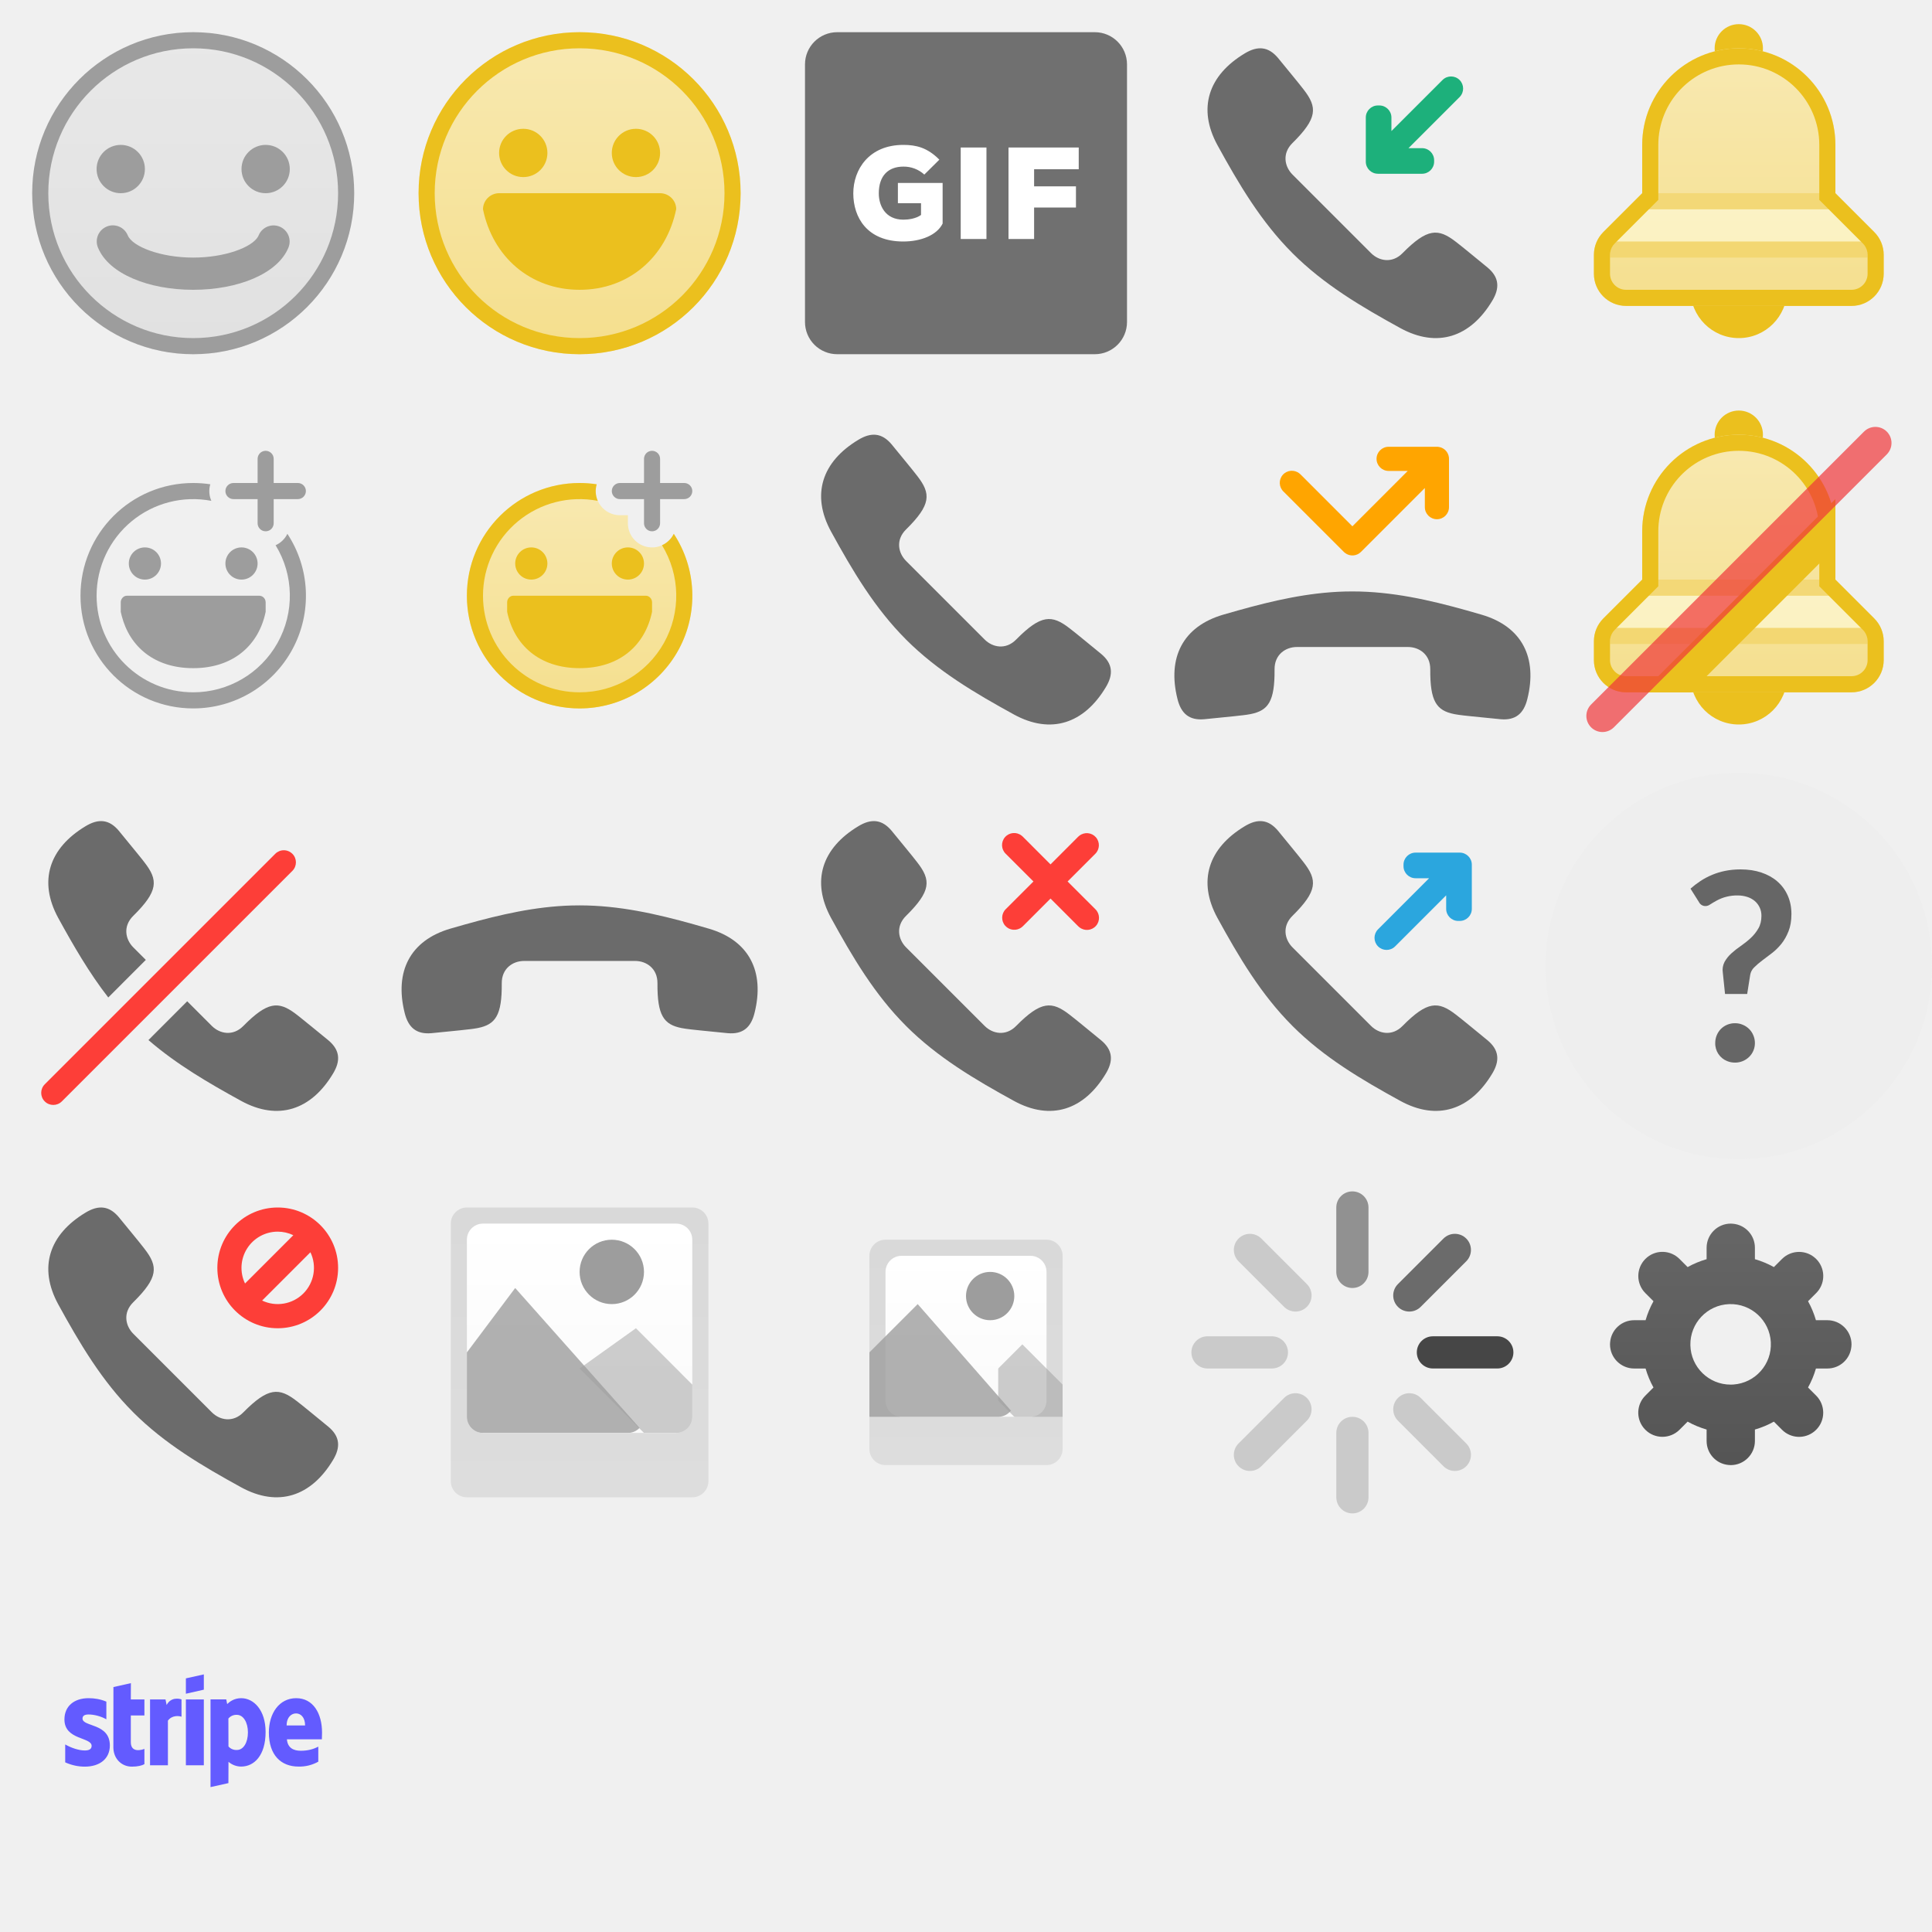
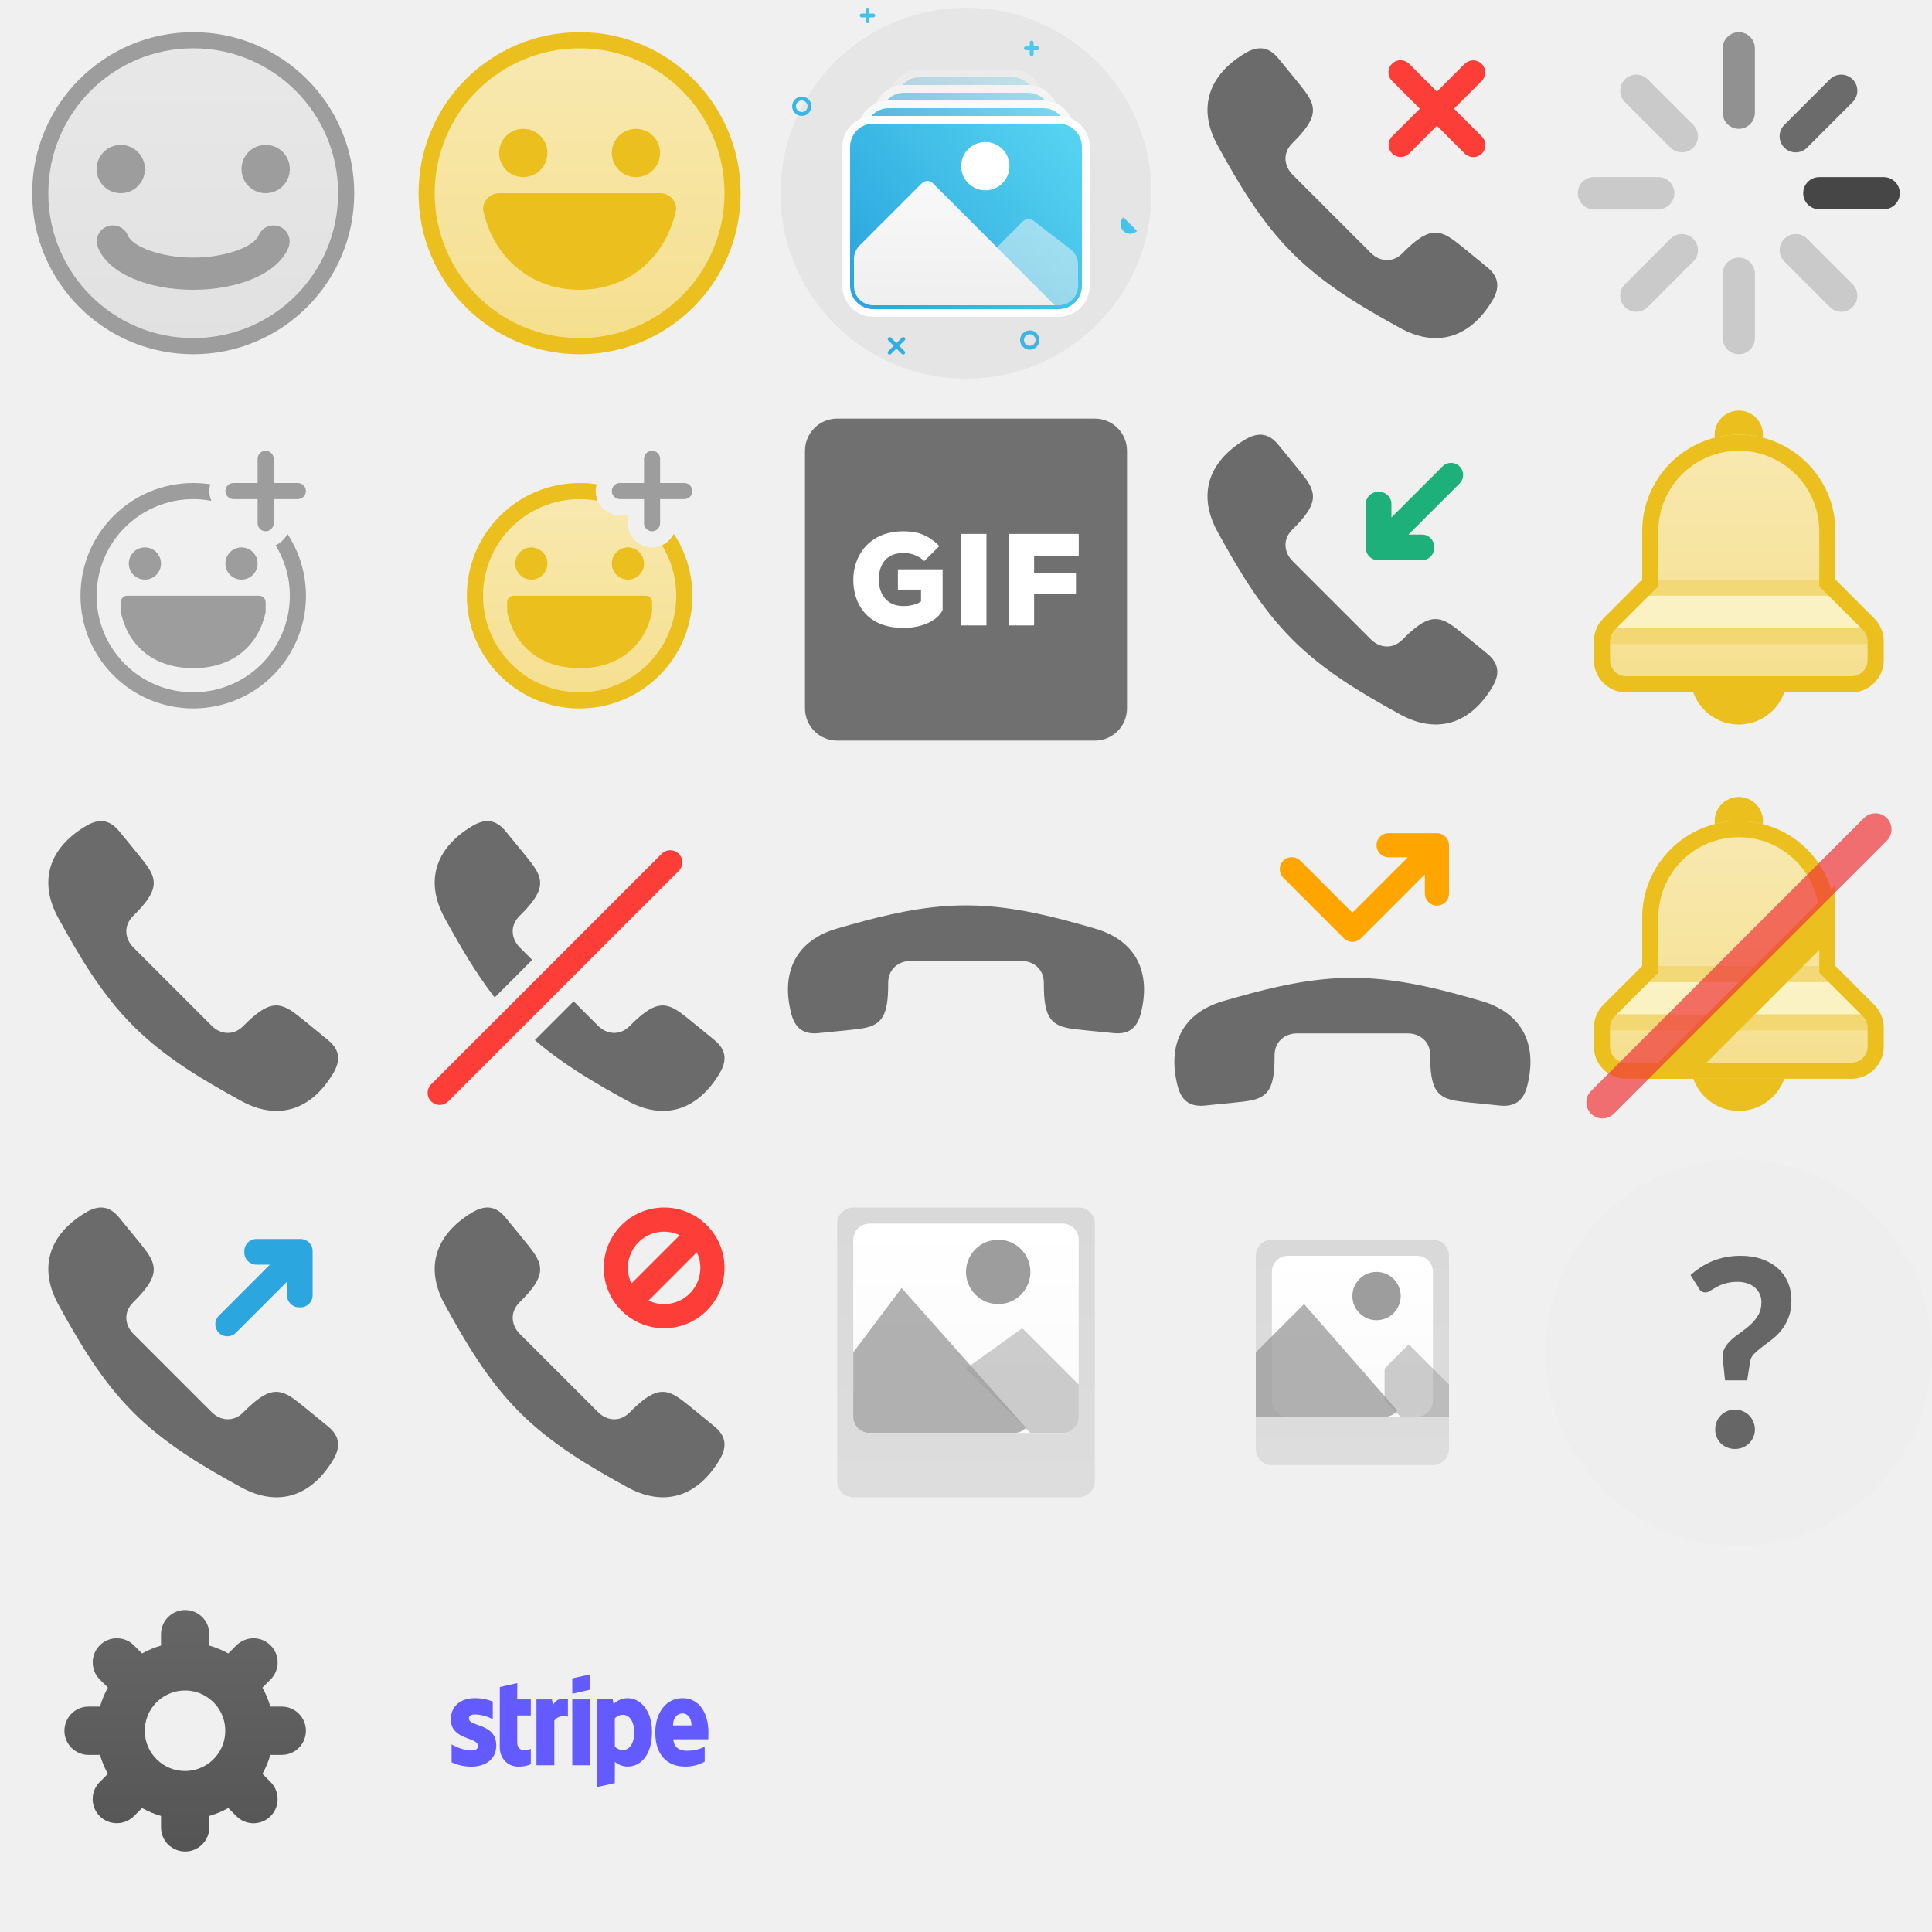
<svg xmlns="http://www.w3.org/2000/svg" xmlns:xlink="http://www.w3.org/1999/xlink" width="80" height="80" viewBox="0 0 80 80">
  <svg width="16" height="16" viewBox="0 0 16 16" id="icon-emoji">
    <defs>
      <linearGradient x1="50%" y1="0%" x2="50%" y2="96.88%" id="ac">
        <stop stop-color="#E8E8E8" offset="0%" />
        <stop stop-color="#E1E1E1" offset="100%" />
      </linearGradient>
      <path id="aa" d="M0 0h16v16H0z" />
    </defs>
    <g fill="none" fill-rule="evenodd">
      <mask id="ab" fill="#fff">
        <use xlink:href="#aa" />
      </mask>
      <g mask="url(#ab)">
        <path d="M6.667 0a6.665 6.665 0 016.666 6.667 6.665 6.665 0 01-6.666 6.666A6.665 6.665 0 010 6.667 6.665 6.665 0 016.667 0" fill="url(#ac)" transform="translate(1.333 1.333)" />
        <path d="M11.58 9.384c.34.14.503.53.363.87C11.495 11.34 9.849 12 8 12c-1.85 0-3.495-.66-3.943-1.746a.667.667 0 011.2-.578l.033.07c.189.459 1.341.92 2.71.92 1.314 0 2.428-.425 2.683-.865l.027-.055c.14-.34.53-.502.87-.362zM11 6c.553 0 1 .447 1 1 0 .553-.447 1-1 1-.553 0-1-.447-1-1 0-.553.447-1 1-1zM5 6c.553 0 1 .447 1 1 0 .553-.447 1-1 1-.553 0-1-.447-1-1 0-.553.447-1 1-1z" fill="#9D9D9D" fill-rule="nonzero" />
        <path d="M8 1.333A6.665 6.665 0 0114.667 8 6.665 6.665 0 018 14.667 6.665 6.665 0 011.333 8 6.665 6.665 0 018 1.333zM8 2C4.685 2 2 4.685 2 8s2.685 6 6 6 6-2.685 6-6-2.685-6-6-6z" fill="#9D9D9D" fill-rule="nonzero" />
      </g>
    </g>
  </svg>
  <svg width="16" height="16" viewBox="0 0 16 16" id="icon-emoji-active" x="16">
    <defs>
      <linearGradient x1="50%" y1="0%" x2="50%" y2="97.5%" id="bc">
        <stop stop-color="#F8E9B1" offset="0%" />
        <stop stop-color="#F5DF8E" offset="100%" />
      </linearGradient>
      <path id="ba" d="M0 0h16v16H0z" />
    </defs>
    <g fill="none" fill-rule="evenodd">
      <mask id="bb" fill="#fff">
        <use xlink:href="#ba" />
      </mask>
      <g mask="url(#bb)">
        <path d="M6.667 0a6.665 6.665 0 016.666 6.667 6.665 6.665 0 01-6.666 6.666A6.665 6.665 0 010 6.667 6.665 6.665 0 016.667 0" fill="url(#bc)" transform="translate(1.333 1.333)" />
        <path d="M8 1.333A6.665 6.665 0 0114.667 8 6.665 6.665 0 018 14.667 6.665 6.665 0 011.333 8 6.665 6.665 0 018 1.333zM8 2C4.685 2 2 4.685 2 8s2.685 6 6 6 6-2.685 6-6-2.685-6-6-6z" fill="#EBC01E" fill-rule="nonzero" />
        <path d="M11.332 8c.364 0 .668.295.668.66-.404 1.972-1.955 3.34-4 3.34s-3.596-1.368-4-3.333C4 8.302 4.3 8 4.668 8zm-.999-2.667c.554 0 1 .447 1 1 0 .554-.446 1-1 1-.553 0-1-.446-1-1 0-.553.447-1 1-1zm-4.666 0c.553 0 1 .447 1 1 0 .554-.447 1-1 1-.554 0-1-.446-1-1 0-.553.446-1 1-1z" fill="#EBC01E" />
      </g>
    </g>
  </svg>
  <svg width="16" height="16" viewBox="0 0 16 16" id="icon-emoji-reactions" y="16">
    <defs>
      <path id="ca" d="M0 0h16v16H0z" />
    </defs>
    <g fill="none" fill-rule="evenodd">
      <mask id="cb" fill="#fff">
        <use xlink:href="#ca" />
      </mask>
      <g mask="url(#cb)" fill="#9D9D9D" fill-rule="nonzero">
        <path d="M8 4c.24 0 .477.018.708.053a.997.997 0 00.044.686A3.999 3.999 0 004 8.667c0 2.21 1.79 4 4 4a3.999 3.999 0 003.412-6.09.994.994 0 00.488-.473 4.665 4.665 0 01-3.9 7.23 4.665 4.665 0 01-4.667-4.667A4.665 4.665 0 018 4zm2.742 4.667a.27.27 0 01.25.209l.008.062v.395c-.283 1.376-1.333 2.334-3 2.334-1.597 0-2.628-.88-2.96-2.164L5 9.333v-.395c0-.122.085-.234.199-.264l.059-.007h5.484zm-.742-2A.666.666 0 1110 8a.666.666 0 110-1.333zm-4 0A.666.666 0 116 8a.666.666 0 110-1.333zm5-4c.184 0 .333.149.333.333v1h1a.333.333 0 010 .667h-1v1a.333.333 0 11-.666 0v-1h-1a.333.333 0 010-.667h1V3c0-.184.149-.333.333-.333z" />
      </g>
    </g>
  </svg>
  <svg width="16" height="16" viewBox="0 0 16 16" id="icon-emoji-reactions-active" x="16" y="16">
    <defs>
      <linearGradient x1="50%" y1="0%" x2="50%" y2="100%" id="dc">
        <stop stop-color="#F8E9B1" offset="0%" />
        <stop stop-color="#F5DF8E" offset="100%" />
      </linearGradient>
      <path id="da" d="M0 0h16v16H0z" />
    </defs>
    <g fill="none" fill-rule="evenodd">
      <mask id="db" fill="#fff">
        <use xlink:href="#da" />
      </mask>
      <g mask="url(#db)">
        <path d="M4.667 1.333c.24 0 .477.019.708.054a1 1 0 00.958 1.28h.334V3a1 1 0 001.9.437 4.667 4.667 0 11-3.9-2.104z" fill="url(#dc)" transform="translate(3.333 2.667)" />
        <path d="M8 4c.24 0 .477.018.708.053a.997.997 0 00.044.686A3.999 3.999 0 004 8.667c0 2.21 1.79 4 4 4a3.999 3.999 0 003.412-6.09.994.994 0 00.488-.473 4.665 4.665 0 01-3.9 7.23 4.665 4.665 0 01-4.667-4.667A4.665 4.665 0 018 4z" fill="#EBC01E" fill-rule="nonzero" />
        <path d="M11 2.667c.184 0 .333.149.333.333v1h1a.333.333 0 010 .667h-1v1a.333.333 0 11-.666 0v-1h-1a.333.333 0 010-.667h1V3c0-.184.149-.333.333-.333z" fill="#9D9D9D" fill-rule="nonzero" />
        <path d="M10.742 8.667c.133 0 .258.121.258.27v.396c-.283 1.376-1.333 2.334-3 2.334s-2.717-.958-3-2.334v-.395c0-.143.115-.271.258-.271zm-.742-2A.666.666 0 1110 8a.666.666 0 110-1.333zm-4 0A.666.666 0 116 8a.666.666 0 110-1.333z" fill="#EBC01E" />
      </g>
    </g>
  </svg>
-   <svg width="16" height="16" viewBox="0 0 16 16" id="icon-gif-rest" x="32">
-     <defs>
+   <svg width="16" height="16" viewBox="0 0 16 16" id="icon-gallery-photos" x="32">
+     <defs>
+       <linearGradient x1="50%" y1="0%" x2="50%" y2="100%" id="ec">
+         <stop stop-color="#272727" stop-opacity=".05" offset="0%" />
+         <stop stop-color="#111" stop-opacity=".05" offset="100%" />
+       </linearGradient>
+       <linearGradient x1="99.445%" y1="0%" x2=".555%" y2="100%" id="ed">
+         <stop stop-color="#55D2F0" offset="0%" />
+         <stop stop-color="#2BA6DE" offset="100%" />
+       </linearGradient>
+       <linearGradient x1="100%" y1="48.204%" x2="0%" y2="51.796%" id="ee">
+         <stop stop-color="#55D2F0" offset="0%" />
+         <stop stop-color="#2BA6DE" offset="100%" />
+       </linearGradient>
+       <linearGradient x1="100%" y1="48.837%" x2="0%" y2="51.163%" id="ef">
+         <stop stop-color="#55D2F0" offset="0%" />
+         <stop stop-color="#2BA6DE" offset="100%" />
+       </linearGradient>
+       <linearGradient x1="100%" y1="49.186%" x2="0%" y2="50.814%" id="eg">
+         <stop stop-color="#55D2F0" offset="0%" />
+         <stop stop-color="#2BA6DE" offset="100%" />
+       </linearGradient>
+       <linearGradient x1="100%" y1="18%" x2="0%" y2="82%" id="eh">
+         <stop stop-color="#55D2F0" offset="0%" />
+         <stop stop-color="#2BA6DE" offset="100%" />
+       </linearGradient>
+       <linearGradient x1="50%" y1="-65.532%" x2="50%" y2="100%" id="ei">
+         <stop stop-color="#FFF" offset="0%" />
+         <stop stop-color="#EFEFEF" offset="100%" />
+       </linearGradient>
+       <linearGradient x1="50%" y1="-65.532%" x2="50%" y2="100%" id="ej">
+         <stop stop-color="#FFF" offset="0%" />
+         <stop stop-color="#EFEFEF" offset="100%" />
+       </linearGradient>
      <path id="ea" d="M0 0h16v16H0z" />
-       <path d="M6.896 6.612l-.622.617a1.254 1.254 0 00-.867-.33c-.617 0-1.018.368-1.018 1.11 0 .486.255 1.087 1.018 1.087.2 0 .515-.038.731-.195v-.487H5.18v-.839h1.852v1.683c-.239.482-.9.742-1.63.742-1.5 0-2.069-1.001-2.069-1.992 0-.99.65-2.008 2.074-2.008.525 0 .991.108 1.49.612zm1.951 3.285H7.781V6.108h1.066v3.79zm1.973 0H9.76V6.108h2.908v.899H10.82v.709h1.733v.877H10.82v1.304z" id="ec" />
    </defs>
    <g fill="none" fill-rule="evenodd">
      <mask id="eb" fill="#fff">
        <use xlink:href="#ea" />
      </mask>
      <g mask="url(#eb)">
-         <path d="M2.667 1.333h10.666c.737 0 1.334.597 1.334 1.334v10.666c0 .737-.597 1.334-1.334 1.334H2.667a1.333 1.333 0 01-1.334-1.334V2.667c0-.737.597-1.334 1.334-1.334z" fill="#707070" />
-         <use fill="#FFF" xlink:href="#ec" />
-       </g>
-     </g>
-   </svg>
-   <svg width="16" height="16" viewBox="0 0 16 16" id="icon-handset" x="32" y="16">
+         <g transform="translate(.32 .32)">
+           <circle fill="url(#ec)" cx="7.68" cy="7.68" r="7.68" />
+           <path d="M5.14 13.66a.08.08 0 010 .114L4.912 14l.226.226a.08.08 0 01-.113.113l-.226-.226-.226.226a.08.08 0 01-.113-.113L4.687 14l-.226-.226a.08.08 0 01.113-.113l.226.226.226-.226a.08.08 0 01.113 0zm5.18-.3a.4.4 0 110 .8.4.4 0 010-.8zm0 .16a.24.24 0 100 .48.24.24 0 000-.48zm3.877-4.843l.566.566a.399.399 0 01-.683-.283c0-.11.045-.21.117-.283zM.88 3.68a.4.4 0 110 .8.4.4 0 010-.8zm0 .16a.24.24 0 100 .48.24.24 0 000-.48zm9.52-2.48a.08.08 0 01.08.08v.16h.16a.08.08 0 110 .16h-.16v.16a.08.08 0 11-.16 0v-.16h-.16a.08.08 0 110-.16h.16v-.16a.08.08 0 01.08-.08zM3.6 0a.08.08 0 01.08.08v.16h.16a.08.08 0 110 .16h-.16v.16a.08.08 0 11-.16 0V.4h-.16a.08.08 0 110-.16h.16V.08A.08.08 0 013.6 0z" fill="url(#ed)" />
+           <g opacity=".25">
+             <path d="M9.6 2.56c.52 0 .966.31 1.167.753a1.274 1.274 0 00-.527-.113H5.12c-.187 0-.366.04-.526.113.2-.444.647-.753 1.166-.753H9.6z" fill="#FFF" />
+             <path d="M5.006.32c.286 0 .543.125.719.323L5.646.64H.526a1.3 1.3 0 00-.078.002.957.957 0 01.718-.322h3.84z" fill="url(#ee)" transform="translate(4.594 2.56)" />
+           </g>
+           <g opacity=".5">
+             <path d="M10.24 3.2c.52 0 .966.31 1.167.753a1.274 1.274 0 00-.527-.113h-6.4c-.187 0-.366.04-.526.113.2-.444.647-.753 1.166-.753h5.12z" fill="#FFF" />
+             <path d="M6.286.32c.286 0 .543.125.719.323L6.926.64h-6.4a1.3 1.3 0 00-.078.002.957.957 0 01.718-.322h5.12z" fill="url(#ef)" transform="translate(3.954 3.2)" />
+           </g>
+           <g opacity=".75">
+             <path d="M10.88 3.84c.52 0 .966.31 1.167.753a1.274 1.274 0 00-.527-.113H3.84c-.187 0-.366.04-.526.113.2-.444.647-.753 1.166-.753h6.4z" fill="#FFF" />
+             <path d="M7.566.32c.286 0 .543.125.719.323L8.206.64H.526a1.3 1.3 0 00-.078.002.957.957 0 01.718-.322h6.4z" fill="url(#eg)" transform="translate(3.314 3.84)" />
+           </g>
+           <g transform="translate(2.56 4.48)">
+             <path d="M1.28 0h7.68c.707 0 1.28.573 1.28 1.28v5.76a1.28 1.28 0 01-1.28 1.28H1.28A1.28 1.28 0 010 7.04V1.28C0 .573.573 0 1.28 0z" fill="#FFF" />
+             <rect fill="url(#eh)" x=".32" y=".32" width="9.6" height="7.68" rx=".96" />
+             <path d="M6.4 5.44l1.081-1.081a.32.32 0 01.422-.028L9.448 5.52a.8.8 0 01.312.634v.886a.8.8 0 01-.8.8H8.8l-2.4-2.4z" fill="url(#ei)" opacity=".5" />
+             <path d="M.48 7.04V5.931a.8.8 0 01.234-.565l2.58-2.58a.32.32 0 01.452 0L8.8 7.84H1.28a.8.8 0 01-.8-.8z" fill="url(#ej)" />
+             <circle fill="#FFF" cx="5.92" cy="2.08" r="1" />
+           </g>
+         </g>
+       </g>
+     </g>
+   </svg>
+   <svg width="16" height="16" viewBox="0 0 16 16" id="icon-gif-rest" x="32" y="16">
    <defs>
      <path id="fa" d="M0 0h16v16H0z" />
-       <path d="M5.518 10.482c-1.305-1.305-2.22-2.857-3.105-4.47-.832-1.522-.382-2.894 1.132-3.802.533-.322.975-.285 1.373.188.187.232.885 1.072 1.065 1.312.57.735.577 1.185-.465 2.213-.435.427-.33.974 0 1.304l3.255 3.255c.33.33.877.435 1.304 0 1.028-1.042 1.478-1.035 2.213-.465.24.18 1.08.878 1.312 1.065.473.398.51.84.188 1.373-.908 1.514-2.28 1.964-3.803 1.132-1.612-.885-3.164-1.8-4.47-3.105z" id="fc" />
+       <path d="M6.896 6.612l-.622.617a1.254 1.254 0 00-.867-.33c-.617 0-1.018.368-1.018 1.11 0 .486.255 1.087 1.018 1.087.2 0 .515-.038.731-.195v-.487H5.18v-.839h1.852v1.683c-.239.482-.9.742-1.63.742-1.5 0-2.069-1.001-2.069-1.992 0-.99.65-2.008 2.074-2.008.525 0 .991.108 1.49.612zm1.951 3.285H7.781V6.108h1.066v3.79zm1.973 0H9.76V6.108h2.908v.899H10.82v.709h1.733v.877H10.82v1.304z" id="fc" />
    </defs>
    <g fill="none" fill-rule="evenodd">
      <mask id="fb" fill="#fff">
        <use xlink:href="#fa" />
      </mask>
      <g mask="url(#fb)">
-         <use fill-opacity=".7" fill="#333" xlink:href="#fc" />
-       </g>
-     </g>
-   </svg>
-   <svg width="16" height="16" viewBox="0 0 16 16" id="icon-handset-cancelled" y="32">
+         <path d="M2.667 1.333h10.666c.737 0 1.334.597 1.334 1.334v10.666c0 .737-.597 1.334-1.334 1.334H2.667a1.333 1.333 0 01-1.334-1.334V2.667c0-.737.597-1.334 1.334-1.334z" fill="#707070" />
+         <use fill="#FFF" xlink:href="#fc" />
+       </g>
+     </g>
+   </svg>
+   <svg width="16" height="16" viewBox="0 0 16 16" id="icon-handset" y="32">
    <defs>
      <path id="ga" d="M0 0h16v16H0z" />
+       <path d="M5.518 10.482c-1.305-1.305-2.22-2.857-3.105-4.47-.832-1.522-.382-2.894 1.132-3.802.533-.322.975-.285 1.373.188.187.232.885 1.072 1.065 1.312.57.735.577 1.185-.465 2.213-.435.427-.33.974 0 1.304l3.255 3.255c.33.33.877.435 1.304 0 1.028-1.042 1.478-1.035 2.213-.465.24.18 1.08.878 1.312 1.065.473.398.51.84.188 1.373-.908 1.514-2.28 1.964-3.803 1.132-1.612-.885-3.164-1.8-4.47-3.105z" id="gc" />
    </defs>
    <g fill="none" fill-rule="evenodd">
      <mask id="gb" fill="#fff">
        <use xlink:href="#ga" />
      </mask>
-       <g mask="url(#gb)" fill-rule="nonzero">
+       <g mask="url(#gb)">
+         <use fill-opacity=".7" fill="#333" xlink:href="#gc" />
+       </g>
+     </g>
+   </svg>
+   <svg width="16" height="16" viewBox="0 0 16 16" id="icon-handset-cancelled" x="16" y="32">
+     <defs>
+       <path id="ha" d="M0 0h16v16H0z" />
+     </defs>
+     <g fill="none" fill-rule="evenodd">
+       <mask id="hb" fill="#fff">
+         <use xlink:href="#ha" />
+       </mask>
+       <g mask="url(#hb)" fill-rule="nonzero">
        <path d="M7.752 9.461l1.02 1.021c.33.33.878.435 1.305 0 .997-1.01 1.45-1.034 2.147-.515l.19.147.589.477.6.491c.472.398.51.84.187 1.373-.908 1.514-2.28 1.964-3.803 1.132-1.36-.747-2.677-1.515-3.84-2.52l1.605-1.606zM4.918 2.398l.75.917.218.27.097.125c.57.735.577 1.185-.465 2.213-.435.427-.33.974 0 1.304l.52.52-1.555 1.556c-.793-1.021-1.439-2.14-2.07-3.29-.832-1.523-.382-2.895 1.132-3.803.533-.322.975-.285 1.373.188z" fill-opacity=".7" fill="#333" />
        <path d="M12.107 3.354a.5.5 0 010 .707L2.56 13.607a.5.5 0 11-.707-.708l9.545-9.545a.5.5 0 01.708 0z" fill="#FD3E38" />
      </g>
    </g>
  </svg>
-   <svg width="16" height="16" viewBox="0 0 16 16" id="icon-handset-ended" x="16" y="32">
-     <defs>
-       <path id="ha" d="M0 0h16v16H0z" />
-       <path d="M8 5.49c1.628 0 3.178.35 4.733.786l.623.179c1.665.488 2.317 1.776 1.888 3.489-.149.605-.488.89-1.103.838l-1.18-.118-.344-.037-.24-.031-.154-.026c-.742-.146-1.008-.526-.999-1.856.005-.61-.456-.923-.923-.923H5.7c-.467 0-.928.313-.923.923.01 1.33-.257 1.71-.999 1.856l-.154.026-.152.02-.433.048-1.179.118c-.615.053-.954-.233-1.103-.838-.43-1.713.223-3.001 1.888-3.49l.623-.178c1.451-.406 2.898-.74 4.408-.782L8 5.49z" id="hc" />
-     </defs>
-     <g fill="none" fill-rule="evenodd">
-       <mask id="hb" fill="#fff">
-         <use xlink:href="#ha" />
-       </mask>
-       <g mask="url(#hb)">
-         <use fill-opacity=".7" fill="#333" xlink:href="#hc" />
-       </g>
-     </g>
-   </svg>
-   <svg width="16" height="16" viewBox="0 0 16 16" id="icon-handset-failed" x="32" y="32">
+   <svg width="16" height="16" viewBox="0 0 16 16" id="icon-handset-ended" x="32" y="32">
    <defs>
      <path id="ia" d="M0 0h16v16H0z" />
+       <path d="M8 5.49c1.628 0 3.178.35 4.733.786l.623.179c1.665.488 2.317 1.776 1.888 3.489-.149.605-.488.89-1.103.838l-1.18-.118-.344-.037-.24-.031-.154-.026c-.742-.146-1.008-.526-.999-1.856.005-.61-.456-.923-.923-.923H5.7c-.467 0-.928.313-.923.923.01 1.33-.257 1.71-.999 1.856l-.154.026-.152.02-.433.048-1.179.118c-.615.053-.954-.233-1.103-.838-.43-1.713.223-3.001 1.888-3.49l.623-.178c1.451-.406 2.898-.74 4.408-.782L8 5.49z" id="ic" />
    </defs>
    <g fill="none" fill-rule="evenodd">
      <mask id="ib" fill="#fff">
        <use xlink:href="#ia" />
      </mask>
-       <g mask="url(#ib)" fill-rule="nonzero">
+       <g mask="url(#ib)">
+         <use fill-opacity=".7" fill="#333" xlink:href="#ic" />
+       </g>
+     </g>
+   </svg>
+   <svg width="16" height="16" viewBox="0 0 16 16" id="icon-handset-failed" x="48">
+     <defs>
+       <path id="ja" d="M0 0h16v16H0z" />
+     </defs>
+     <g fill="none" fill-rule="evenodd">
+       <mask id="jb" fill="#fff">
+         <use xlink:href="#ja" />
+       </mask>
+       <g mask="url(#jb)" fill-rule="nonzero">
        <path d="M12.694 2.605a.5.5 0 01.66.749L12.207 4.5l1.147 1.146a.5.5 0 01-.66.75l-.048-.042L11.5 5.207l-1.146 1.147-.048.041a.5.5 0 01-.66-.749L10.793 4.5 9.646 3.354a.5.5 0 01.66-.75l.048.042L11.5 3.793l1.146-1.147z" fill="#FD3E38" />
        <path d="M5.518 10.482c-1.305-1.305-2.22-2.857-3.105-4.47-.832-1.522-.382-2.894 1.132-3.802.533-.322.975-.285 1.373.188.187.232.885 1.072 1.065 1.312.57.735.577 1.185-.465 2.213-.435.427-.33.974 0 1.304l3.255 3.255c.33.33.877.435 1.304 0 1.028-1.042 1.478-1.035 2.213-.465.24.18 1.08.878 1.312 1.065.473.398.51.84.188 1.373-.908 1.514-2.28 1.964-3.803 1.132-1.612-.885-3.164-1.8-4.47-3.105z" fill-opacity=".7" fill="#333" />
      </g>
    </g>
  </svg>
-   <svg width="16" height="16" viewBox="0 0 16 16" id="icon-handset-incoming" x="48">
-     <defs>
-       <path id="ja" d="M0 0h16v16H0z" />
-     </defs>
-     <g fill="none" fill-rule="evenodd">
-       <mask id="jb" fill="#fff">
-         <use xlink:href="#ja" />
-       </mask>
-       <g mask="url(#jb)" fill-rule="nonzero">
+   <svg width="16" height="16" viewBox="0 0 16 16" id="icon-handset-incoming" x="48" y="16">
+     <defs>
+       <path id="ka" d="M0 0h16v16H0z" />
+     </defs>
+     <g fill="none" fill-rule="evenodd">
+       <mask id="kb" fill="#fff">
+         <use xlink:href="#ka" />
+       </mask>
+       <g mask="url(#kb)" fill-rule="nonzero">
        <path d="M9.055 7.194a.5.5 0 01-.5-.5V4.867a.5.5 0 01.5-.5h.061a.5.5 0 01.5.5v.56l2.121-2.12a.5.5 0 01.708.706l-2.122 2.122h.561a.5.5 0 01.5.5v.06a.5.5 0 01-.5.5H9.055z" fill="#1DB07B" />
        <path d="M5.518 10.482c-1.305-1.305-2.22-2.857-3.105-4.47-.832-1.522-.382-2.894 1.132-3.802.533-.322.975-.285 1.373.188.187.232.885 1.072 1.065 1.312.57.735.577 1.185-.465 2.213-.435.427-.33.974 0 1.304l3.255 3.255c.33.33.877.435 1.304 0 1.028-1.042 1.478-1.035 2.213-.465.24.18 1.08.878 1.312 1.065.473.398.51.84.188 1.373-.908 1.514-2.28 1.964-3.803 1.132-1.612-.885-3.164-1.8-4.47-3.105z" fill-opacity=".7" fill="#333" />
      </g>
    </g>
  </svg>
-   <svg width="16" height="16" viewBox="0 0 16 16" id="icon-handset-missed" x="48" y="16">
-     <defs>
-       <path id="ka" d="M0 0h16v16H0z" />
-     </defs>
-     <g fill="none" fill-rule="evenodd">
-       <mask id="kb" fill="#fff">
-         <use xlink:href="#ka" />
-       </mask>
-       <g mask="url(#kb)">
+   <svg width="16" height="16" viewBox="0 0 16 16" id="icon-handset-missed" x="48" y="32">
+     <defs>
+       <path id="la" d="M0 0h16v16H0z" />
+     </defs>
+     <g fill="none" fill-rule="evenodd">
+       <mask id="lb" fill="#fff">
+         <use xlink:href="#la" />
+       </mask>
+       <g mask="url(#lb)">
        <path d="M8 8.49c1.628 0 3.178.35 4.733.786l.623.179c1.665.488 2.317 1.776 1.888 3.489-.149.605-.488.89-1.103.838l-1.18-.118-.344-.037-.24-.031-.154-.026c-.742-.146-1.008-.526-.999-1.856.005-.61-.456-.923-.923-.923H5.7c-.467 0-.928.313-.923.923.01 1.33-.257 1.71-.999 1.856l-.154.026-.152.02-.433.048-1.179.118c-.615.053-.954-.233-1.103-.838-.43-1.713.223-3.001 1.888-3.49l.623-.178c1.451-.406 2.898-.74 4.408-.782L8 8.49z" fill-opacity=".7" fill="#333" />
        <path d="M9.5 2.5h2l.038.001.062.01.056.014.056.022.048.026.049.033.045.04a.505.505 0 01.048.056l.036.056.026.056.018.053.015.074L12 3v2a.5.5 0 11-1 0v-.793L8.354 6.854a.5.5 0 01-.66.041l-.048-.041-2.5-2.5a.5.5 0 01.66-.75l.048.042L8 5.793 10.292 3.5H9.5a.5.5 0 010-1z" fill="orange" />
      </g>
    </g>
  </svg>
-   <svg width="16" height="16" viewBox="0 0 16 16" id="icon-handset-outgoing" x="48" y="32">
-     <defs>
-       <path id="la" d="M0 0h16v16H0z" />
-     </defs>
-     <g fill="none" fill-rule="evenodd">
-       <mask id="lb" fill="#fff">
-         <use xlink:href="#la" />
-       </mask>
-       <g mask="url(#lb)" fill-rule="nonzero">
+   <svg width="16" height="16" viewBox="0 0 16 16" id="icon-handset-outgoing" y="48">
+     <defs>
+       <path id="ma" d="M0 0h16v16H0z" />
+     </defs>
+     <g fill="none" fill-rule="evenodd">
+       <mask id="mb" fill="#fff">
+         <use xlink:href="#ma" />
+       </mask>
+       <g mask="url(#mb)" fill-rule="nonzero">
        <path d="M12.945 3.805a.5.5 0 00-.5-.5h-1.829a.5.5 0 00-.5.5v.061a.5.5 0 00.5.5h.56l-2.12 2.121a.5.5 0 00.707.707l2.12-2.12v.56a.5.5 0 00.5.5h.062a.5.5 0 00.5-.5v-1.83z" fill="#2BA6DE" />
        <path d="M5.518 10.482c-1.305-1.305-2.22-2.857-3.105-4.47-.832-1.522-.382-2.894 1.132-3.802.533-.322.975-.285 1.373.188.187.232.885 1.072 1.065 1.312.57.735.577 1.185-.465 2.213-.435.427-.33.974 0 1.304l3.255 3.255c.33.33.877.435 1.304 0 1.028-1.042 1.478-1.035 2.213-.465.24.18 1.08.878 1.312 1.065.473.398.51.84.188 1.373-.908 1.514-2.28 1.964-3.803 1.132-1.612-.885-3.164-1.8-4.47-3.105z" fill-opacity=".7" fill="#333" />
      </g>
    </g>
  </svg>
-   <svg width="16" height="16" viewBox="0 0 16 16" id="icon-handset-rejected" y="48">
-     <defs>
-       <path id="ma" d="M0 0h16v16H0z" />
-     </defs>
-     <g fill="none" fill-rule="evenodd">
-       <mask id="mb" fill="#fff">
-         <use xlink:href="#ma" />
-       </mask>
-       <g mask="url(#mb)" fill-rule="nonzero">
+   <svg width="16" height="16" viewBox="0 0 16 16" id="icon-handset-rejected" x="16" y="48">
+     <defs>
+       <path id="na" d="M0 0h16v16H0z" />
+     </defs>
+     <g fill="none" fill-rule="evenodd">
+       <mask id="nb" fill="#fff">
+         <use xlink:href="#na" />
+       </mask>
+       <g mask="url(#nb)" fill-rule="nonzero">
        <path d="M11.5 2a2.5 2.5 0 110 5 2.5 2.5 0 010-5zm1.354 1.853l-2 2a1.5 1.5 0 002-2zM11.5 3a1.5 1.5 0 00-1.354 2.147l2-2A1.494 1.494 0 0011.5 3z" fill="#FD3E38" />
        <path d="M5.518 10.482c-1.305-1.305-2.22-2.857-3.105-4.47-.832-1.522-.382-2.894 1.132-3.802.533-.322.975-.285 1.373.188.187.232.885 1.072 1.065 1.312.57.735.577 1.185-.465 2.213-.435.427-.33.974 0 1.304l3.255 3.255c.33.33.877.435 1.304 0 1.028-1.042 1.478-1.035 2.213-.465.24.18 1.08.878 1.312 1.065.473.398.51.84.188 1.373-.908 1.514-2.28 1.964-3.803 1.132-1.612-.885-3.164-1.8-4.47-3.105z" fill-opacity=".7" fill="#333" />
      </g>
    </g>
  </svg>
-   <svg width="16" height="16" viewBox="0 0 16 16" id="icon-image-zoom-in" x="16" y="48">
-     <defs>
-       <linearGradient x1="50%" y1=".281%" x2="50%" y2="99.784%" id="nc">
-         <stop stop-color="#D9D9D9" offset="0%" />
-         <stop stop-color="#DDD" offset="100%" />
-       </linearGradient>
-       <linearGradient x1="50%" y1="0%" x2="50%" y2="97.5%" id="ne">
-         <stop stop-color="#FFF" offset="0%" />
-         <stop stop-color="#FAFAFA" offset="100%" />
-       </linearGradient>
-       <path id="na" d="M0 0h16v16H0z" />
-       <path d="M.667 0h8c.368 0 .666.298.666.667V8a.667.667 0 01-.666.667h-8A.667.667 0 010 8V.667C0 .298.298 0 .667 0z" id="nd" />
-     </defs>
-     <g fill="none" fill-rule="evenodd">
-       <mask id="nb" fill="#fff">
-         <use xlink:href="#na" />
-       </mask>
-       <g mask="url(#nb)">
-         <path d="M.667 0H10c.368 0 .667.298.667.667v10.666A.667.667 0 0110 12H.667A.667.667 0 010 11.333V.667C0 .298.298 0 .667 0z" fill="url(#nc)" transform="translate(2.667 2)" />
-         <g transform="translate(3.333 2.667)">
-           <mask id="nf" fill="#fff">
-             <use xlink:href="#nd" />
-           </mask>
-           <use fill="url(#ne)" xlink:href="#nd" />
-           <path d="M4.667 6.667L7 4.333 9.333 6 6.667 8.667H5.333A.667.667 0 014.667 8V6.667z" fill-opacity=".5" fill="#9D9D9D" mask="url(#nf)" transform="matrix(-1 0 0 1 14 0)" />
-           <path d="M5.333 2.667l2 2.666V8a.667.667 0 01-.666.667H0l5.333-6z" fill-opacity=".8" fill="#9D9D9D" mask="url(#nf)" transform="matrix(-1 0 0 1 7.333 0)" />
-           <circle fill="#9D9D9D" mask="url(#nf)" cx="6" cy="2" r="1.333" />
-         </g>
-       </g>
-     </g>
-   </svg>
-   <svg width="16" height="16" viewBox="0 0 16 16" id="icon-image-zoom-out" x="32" y="48">
-     <defs>
-       <linearGradient x1="50%" y1="0%" x2="50%" y2="100%" id="oc">
+   <svg width="16" height="16" viewBox="0 0 16 16" id="icon-image-zoom-in" x="32" y="48">
+     <defs>
+       <linearGradient x1="50%" y1=".281%" x2="50%" y2="99.784%" id="oc">
        <stop stop-color="#D9D9D9" offset="0%" />
        <stop stop-color="#DDD" offset="100%" />
      </linearGradient>
      <linearGradient x1="50%" y1="0%" x2="50%" y2="97.5%" id="oe">
        <stop stop-color="#FFF" offset="0%" />
        <stop stop-color="#FAFAFA" offset="100%" />
      </linearGradient>
      <path id="oa" d="M0 0h16v16H0z" />
-       <path d="M.667 0H6c.368 0 .667.298.667.667V6A.667.667 0 016 6.667H.667A.667.667 0 010 6V.667C0 .298.298 0 .667 0z" id="od" />
+       <path d="M.667 0h8c.368 0 .666.298.666.667V8a.667.667 0 01-.666.667h-8A.667.667 0 010 8V.667C0 .298.298 0 .667 0z" id="od" />
    </defs>
    <g fill="none" fill-rule="evenodd">
      <mask id="ob" fill="#fff">
        <use xlink:href="#oa" />
      </mask>
      <g mask="url(#ob)">
-         <path d="M.667 0h6.666C7.702 0 8 .298 8 .667v8a.667.667 0 01-.667.666H.667A.667.667 0 010 8.667v-8C0 .298.298 0 .667 0z" fill="url(#oc)" transform="translate(4 3.333)" />
-         <g transform="translate(4.667 4)">
+         <path d="M.667 0H10c.368 0 .667.298.667.667v10.666A.667.667 0 0110 12H.667A.667.667 0 010 11.333V.667C0 .298.298 0 .667 0z" fill="url(#oc)" transform="translate(2.667 2)" />
+         <g transform="translate(3.333 2.667)">
          <mask id="of" fill="#fff">
            <use xlink:href="#od" />
          </mask>
          <use fill="url(#oe)" xlink:href="#od" />
-           <path d="M4 5.333l1.667-1.666 1.666 1.666-2 2h-.666A.667.667 0 014 6.667V5.333z" fill-opacity=".5" fill="#9D9D9D" mask="url(#of)" transform="matrix(-1 0 0 1 11.333 0)" />
-           <path d="M4 2l2 2v2.667a.667.667 0 01-.667.666h-6L4 2z" fill-opacity=".8" fill="#9D9D9D" mask="url(#of)" transform="matrix(-1 0 0 1 5.333 0)" />
-           <circle fill="#9D9D9D" mask="url(#of)" cx="4.333" cy="1.667" r="1" />
+           <path d="M4.667 6.667L7 4.333 9.333 6 6.667 8.667H5.333A.667.667 0 014.667 8V6.667z" fill-opacity=".5" fill="#9D9D9D" mask="url(#of)" transform="matrix(-1 0 0 1 14 0)" />
+           <path d="M5.333 2.667l2 2.666V8a.667.667 0 01-.666.667H0l5.333-6z" fill-opacity=".8" fill="#9D9D9D" mask="url(#of)" transform="matrix(-1 0 0 1 7.333 0)" />
+           <circle fill="#9D9D9D" mask="url(#of)" cx="6" cy="2" r="1.333" />
        </g>
      </g>
    </g>
  </svg>
-   <svg width="16" height="16" viewBox="0 0 16 16" id="icon-loading-spinner" x="48" y="48">
-     <defs>
+   <svg width="16" height="16" viewBox="0 0 16 16" id="icon-image-zoom-out" x="48" y="48">
+     <defs>
+       <linearGradient x1="50%" y1="0%" x2="50%" y2="100%" id="pc">
+         <stop stop-color="#D9D9D9" offset="0%" />
+         <stop stop-color="#DDD" offset="100%" />
+       </linearGradient>
+       <linearGradient x1="50%" y1="0%" x2="50%" y2="97.5%" id="pe">
+         <stop stop-color="#FFF" offset="0%" />
+         <stop stop-color="#FAFAFA" offset="100%" />
+       </linearGradient>
      <path id="pa" d="M0 0h16v16H0z" />
+       <path d="M.667 0H6c.368 0 .667.298.667.667V6A.667.667 0 016 6.667H.667A.667.667 0 010 6V.667C0 .298.298 0 .667 0z" id="pd" />
    </defs>
    <g fill="none" fill-rule="evenodd">
      <mask id="pb" fill="#fff">
        <use xlink:href="#pa" />
      </mask>
-       <g mask="url(#pb)" fill="#333">
+       <g mask="url(#pb)">
+         <path d="M.667 0h6.666C7.702 0 8 .298 8 .667v8a.667.667 0 01-.667.666H.667A.667.667 0 010 8.667v-8C0 .298.298 0 .667 0z" fill="url(#pc)" transform="translate(4 3.333)" />
+         <g transform="translate(4.667 4)">
+           <mask id="pf" fill="#fff">
+             <use xlink:href="#pd" />
+           </mask>
+           <use fill="url(#pe)" xlink:href="#pd" />
+           <path d="M4 5.333l1.667-1.666 1.666 1.666-2 2h-.666A.667.667 0 014 6.667V5.333z" fill-opacity=".5" fill="#9D9D9D" mask="url(#pf)" transform="matrix(-1 0 0 1 11.333 0)" />
+           <path d="M4 2l2 2v2.667a.667.667 0 01-.667.666h-6L4 2z" fill-opacity=".8" fill="#9D9D9D" mask="url(#pf)" transform="matrix(-1 0 0 1 5.333 0)" />
+           <circle fill="#9D9D9D" mask="url(#pf)" cx="4.333" cy="1.667" r="1" />
+         </g>
+       </g>
+     </g>
+   </svg>
+   <svg width="16" height="16" viewBox="0 0 16 16" id="icon-loading-spinner" x="64">
+     <defs>
+       <path id="qa" d="M0 0h16v16H0z" />
+     </defs>
+     <g fill="none" fill-rule="evenodd">
+       <mask id="qb" fill="#fff">
+         <use xlink:href="#qa" />
+       </mask>
+       <g mask="url(#qb)" fill="#333">
        <rect fill-opacity=".5" x="7.333" y="1.333" width="1.333" height="4" rx=".667" />
        <rect fill-opacity=".7" transform="rotate(45 11.3 4.7)" x="10.633" y="2.7" width="1.333" height="4" rx=".667" />
        <rect fill-opacity=".9" transform="rotate(90 12.667 8)" x="12" y="6" width="1.333" height="4" rx=".667" />
        <rect fill-opacity=".2" transform="rotate(135 11.3 11.3)" x="10.633" y="9.3" width="1.333" height="4" rx=".667" />
        <rect fill-opacity=".2" transform="rotate(180 8 12.667)" x="7.333" y="10.667" width="1.333" height="4" rx=".667" />
        <rect fill-opacity=".2" transform="rotate(-135 4.7 11.3)" x="4.034" y="9.3" width="1.333" height="4" rx=".667" />
        <rect fill-opacity=".2" transform="rotate(-90 3.333 8)" x="2.667" y="6" width="1.333" height="4" rx=".667" />
        <rect fill-opacity=".2" transform="rotate(-45 4.7 4.7)" x="4.034" y="2.7" width="1.333" height="4" rx=".667" />
      </g>
    </g>
  </svg>
-   <svg width="16" height="16" viewBox="0 0 16 16" id="icon-notifications" x="64">
-     <defs>
-       <linearGradient x1="50%" y1="0%" x2="50%" y2="100%" id="qa">
-         <stop stop-color="#F8E9B1" offset="0%" />
-         <stop stop-color="#F5DF8E" offset="100%" />
-       </linearGradient>
-     </defs>
-     <g fill="none" fill-rule="evenodd">
-       <g fill-rule="nonzero">
-         <circle fill="#EBC01E" cx="8" cy="12" r="2" />
-         <circle fill="#EBC01E" cx="8" cy="2" r="1" />
-         <path d="M2.39 9.61L4 8V6a4 4 0 118 0v2l1.61 1.61c.25.25.39.589.39.942v.781c0 .737-.597 1.334-1.333 1.334H3.333A1.333 1.333 0 012 11.333v-.78c0-.354.14-.693.39-.944z" fill="url(#qa)" />
-         <path fill-opacity=".6" fill="#F8E9B1" style="mix-blend-mode:screen" d="M2.667 10L4 8.667h8L13.333 10z" />
-         <path d="M8 2a4 4 0 014 4v2l1.61 1.61c.25.25.39.589.39.942v.781c0 .737-.597 1.334-1.333 1.334H3.333A1.333 1.333 0 012 11.333v-.78c0-.354.14-.693.39-.944L4 8V6a4 4 0 014-4zm0 .667a3.333 3.333 0 00-3.33 3.188L4.667 6v2.276l-1.805 1.805a.667.667 0 00-.19.384l-.005.087v.781c0 .342.257.624.589.663l.077.004h9.334a.667.667 0 00.662-.589l.004-.078v-.78a.667.667 0 00-.137-.406l-.058-.066-1.805-1.805V6A3.333 3.333 0 008 2.667z" fill="#EBC01E" />
-         <path fill-opacity=".3" fill="#EBC01E" d="M2.667 10h10.666v.667H2.667zM4 8h8v.667H4z" />
-       </g>
-       <path d="M0 0h16v16H0z" />
-     </g>
-   </svg>
-   <svg width="16" height="16" viewBox="0 0 16 16" id="icon-notifications-muted" x="64" y="16">
+   <svg width="16" height="16" viewBox="0 0 16 16" id="icon-notifications" x="64" y="16">
    <defs>
      <linearGradient x1="50%" y1="0%" x2="50%" y2="100%" id="ra">
        <stop stop-color="#F8E9B1" offset="0%" />
        <stop stop-color="#F5DF8E" offset="100%" />
      </linearGradient>
    </defs>
    <g fill="none" fill-rule="evenodd">
      <g fill-rule="nonzero">
        <circle fill="#EBC01E" cx="8" cy="12" r="2" />
        <circle fill="#EBC01E" cx="8" cy="2" r="1" />
        <path d="M2.39 9.61L4 8V6a4 4 0 118 0v2l1.61 1.61c.25.25.39.589.39.942v.781c0 .737-.597 1.334-1.333 1.334H3.333A1.333 1.333 0 012 11.333v-.78c0-.354.14-.693.39-.944z" fill="url(#ra)" />
        <path fill-opacity=".6" fill="#F8E9B1" style="mix-blend-mode:screen" d="M2.667 10L4 8.667h8L13.333 10z" />
        <path d="M8 2a4 4 0 014 4v2l1.61 1.61c.25.25.39.589.39.942v.781c0 .737-.597 1.334-1.333 1.334H3.333A1.333 1.333 0 012 11.333v-.78c0-.354.14-.693.39-.944L4 8V6a4 4 0 014-4zm0 .667a3.333 3.333 0 00-3.33 3.188L4.667 6v2.276l-1.805 1.805a.667.667 0 00-.19.384l-.005.087v.781c0 .342.257.624.589.663l.077.004h9.334a.667.667 0 00.662-.589l.004-.078v-.78a.667.667 0 00-.137-.406l-.058-.066-1.805-1.805V6A3.333 3.333 0 008 2.667z" fill="#EBC01E" />
        <path fill-opacity=".3" fill="#EBC01E" d="M2.667 10h10.666v.667H2.667zM4 8h8v.667H4z" />
+       </g>
+       <path d="M0 0h16v16H0z" />
+     </g>
+   </svg>
+   <svg width="16" height="16" viewBox="0 0 16 16" id="icon-notifications-muted" x="64" y="32">
+     <defs>
+       <linearGradient x1="50%" y1="0%" x2="50%" y2="100%" id="sa">
+         <stop stop-color="#F8E9B1" offset="0%" />
+         <stop stop-color="#F5DF8E" offset="100%" />
+       </linearGradient>
+     </defs>
+     <g fill="none" fill-rule="evenodd">
+       <g fill-rule="nonzero">
+         <circle fill="#EBC01E" cx="8" cy="12" r="2" />
+         <circle fill="#EBC01E" cx="8" cy="2" r="1" />
+         <path d="M2.39 9.61L4 8V6a4 4 0 118 0v2l1.61 1.61c.25.25.39.589.39.942v.781c0 .737-.597 1.334-1.333 1.334H3.333A1.333 1.333 0 012 11.333v-.78c0-.354.14-.693.39-.944z" fill="url(#sa)" />
+         <path fill-opacity=".6" fill="#F8E9B1" style="mix-blend-mode:screen" d="M2.667 10L4 8.667h8L13.333 10z" />
+         <path d="M8 2a4 4 0 014 4v2l1.61 1.61c.25.25.39.589.39.942v.781c0 .737-.597 1.334-1.333 1.334H3.333A1.333 1.333 0 012 11.333v-.78c0-.354.14-.693.39-.944L4 8V6a4 4 0 014-4zm0 .667a3.333 3.333 0 00-3.33 3.188L4.667 6v2.276l-1.805 1.805a.667.667 0 00-.19.384l-.005.087v.781c0 .342.257.624.589.663l.077.004h9.334a.667.667 0 00.662-.589l.004-.078v-.78a.667.667 0 00-.137-.406l-.058-.066-1.805-1.805V6A3.333 3.333 0 008 2.667z" fill="#EBC01E" />
+         <path fill-opacity=".3" fill="#EBC01E" d="M2.667 10h10.666v.667H2.667zM4 8h8v.667H4z" />
        <path fill="#EBC01E" d="M4 12.667h2l6-6v-2z" />
        <path d="M14.128 1.872c.26.26.26.682 0 .943L2.815 14.128a.667.667 0 01-.943-.943L13.185 1.872c.26-.26.683-.26.943 0z" fill-opacity=".7" fill="#F0373A" />
      </g>
      <path d="M0 0h16v16H0z" />
    </g>
  </svg>
-   <svg width="16" height="16" viewBox="0 0 16 16" id="icon-question-grey" x="64" y="32">
+   <svg width="16" height="16" viewBox="0 0 16 16" id="icon-question-grey" x="64" y="48">
    <g fill="none" fill-rule="evenodd">
      <g>
        <circle fill="#EEE" cx="8" cy="8" r="8" />
        <path d="M6 4.797c.123-.109.257-.212.404-.31a2.898 2.898 0 011.027-.425C7.63 4.021 7.845 4 8.076 4c.314 0 .6.043.859.13.258.087.48.21.664.371.184.161.327.355.428.583.101.228.152.482.152.764 0 .275-.04.512-.12.713-.079.2-.178.375-.297.523-.12.148-.25.276-.393.385l-.404.306a3.17 3.17 0 00-.328.282.557.557 0 00-.165.312l-.125.79H7.43l-.092-.883a.718.718 0 01.073-.447 1.36 1.36 0 01.282-.352c.117-.107.248-.21.393-.309.144-.1.28-.208.406-.325.127-.118.232-.25.317-.396.085-.146.128-.32.128-.523a.79.79 0 00-.276-.615.911.911 0 00-.312-.17 1.253 1.253 0 00-.393-.06 1.75 1.75 0 00-.887.22c-.099.055-.183.106-.252.15a.346.346 0 01-.184.069.296.296 0 01-.282-.163L6 4.797zm1.024 6.39a.834.834 0 01.233-.58.82.82 0 01.586-.238c.115 0 .223.021.322.065a.798.798 0 01.436.434.803.803 0 01.066.319.797.797 0 01-.242.58.823.823 0 01-.582.233.848.848 0 01-.325-.062.785.785 0 01-.494-.751z" fill="#666" fill-rule="nonzero" />
      </g>
      <path d="M0 0h16v16H0z" />
    </g>
  </svg>
-   <svg width="16" height="16" viewBox="0 0 16 16" id="icon-settings" x="64" y="48">
-     <defs>
-       <linearGradient x1="50%" y1="97.5%" x2="50%" y2="0%" id="ta">
+   <svg width="16" height="16" viewBox="0 0 16 16" id="icon-settings" y="64">
+     <defs>
+       <linearGradient x1="50%" y1="97.5%" x2="50%" y2="0%" id="ua">
        <stop stop-color="#555" offset="0%" />
        <stop stop-color="#666" offset="100%" />
      </linearGradient>
    </defs>
    <g fill="none" fill-rule="evenodd">
-       <path d="M5 6.667a1.667 1.667 0 11.11-.004L5 6.667zM10 5c0-.552-.45-1-1-1h-.473a3.79 3.79 0 00-.327-.786l.336-.336a.998.998 0 00.07-1.338l-.07-.077a1.002 1.002 0 00-1.414.001l-.336.336A3.79 3.79 0 006 1.473V1a.997.997 0 00-.903-.994L5 0c-.552 0-1 .45-1 1v.473c-.277.08-.54.19-.786.327l-.336-.336a.998.998 0 00-1.338-.07l-.077.07a1.002 1.002 0 00.001 1.414l.336.336A3.79 3.79 0 001.473 4H1a.997.997 0 00-.994.903L0 5c0 .552.45 1 1 1h.473c.08.277.19.54.327.786l-.336.336a.998.998 0 00-.07 1.338l.07.077c.39.39 1.025.388 1.414-.001l.336-.336c.246.137.51.247.786.327V9c0 .52.393.946.903.994L5 10c.552 0 1-.45 1-1v-.473c.277-.08.54-.19.786-.327l.336.336a.998.998 0 001.338.07l.077-.07c.39-.39.388-1.025-.001-1.414L8.2 6.786A3.79 3.79 0 008.527 6H9c.52 0 .946-.393.994-.903L10 5z" fill="url(#ta)" transform="translate(2.667 2.667)" />
+       <path d="M5 6.667a1.667 1.667 0 11.11-.004L5 6.667zM10 5c0-.552-.45-1-1-1h-.473a3.79 3.79 0 00-.327-.786l.336-.336a.998.998 0 00.07-1.338l-.07-.077a1.002 1.002 0 00-1.414.001l-.336.336A3.79 3.79 0 006 1.473V1a.997.997 0 00-.903-.994L5 0c-.552 0-1 .45-1 1v.473c-.277.08-.54.19-.786.327l-.336-.336a.998.998 0 00-1.338-.07l-.077.07a1.002 1.002 0 00.001 1.414l.336.336A3.79 3.79 0 001.473 4H1a.997.997 0 00-.994.903L0 5c0 .552.45 1 1 1h.473c.08.277.19.54.327.786l-.336.336a.998.998 0 00-.07 1.338l.07.077c.39.39 1.025.388 1.414-.001l.336-.336c.246.137.51.247.786.327V9c0 .52.393.946.903.994L5 10c.552 0 1-.45 1-1v-.473c.277-.08.54-.19.786-.327l.336.336a.998.998 0 001.338.07l.077-.07c.39-.39.388-1.025-.001-1.414L8.2 6.786A3.79 3.79 0 008.527 6H9c.52 0 .946-.393.994-.903L10 5z" fill="url(#ua)" transform="translate(2.667 2.667)" />
      <path d="M0 0h16v16H0z" />
    </g>
  </svg>
-   <svg width="16" height="16" viewBox="0 0 16 16" id="icon-stripe" y="64">
-     <defs>
-       <path id="ua" d="M0 0h16v16H0z" />
-     </defs>
-     <g fill="none" fill-rule="evenodd">
-       <mask id="ub" fill="#fff">
-         <use xlink:href="#ua" />
-       </mask>
-       <g mask="url(#ub)" fill="#635BFF">
+   <svg width="16" height="16" viewBox="0 0 16 16" id="icon-stripe" x="16" y="64">
+     <defs>
+       <path id="va" d="M0 0h16v16H0z" />
+     </defs>
+     <g fill="none" fill-rule="evenodd">
+       <mask id="vb" fill="#fff">
+         <use xlink:href="#va" />
+       </mask>
+       <g mask="url(#vb)" fill="#635BFF">
        <path d="M9.988 6.318c.519 0 1.008.492 1.01 1.395 0 .988-.482 1.437-1.013 1.437a.811.811 0 01-.524-.197l-.003.882-.741.165V6.368h.652l.038.193c.104-.1.29-.243.581-.243zM5.42 5.695l-.003.676h.563v.663h-.563V8.14c0 .461.468.318.563.277v.633c-.098.056-.275.103-.518.103-.439 0-.768-.34-.768-.801l.003-2.495.723-.162zm-1.75.623c.245 0 .488.04.734.143v.732c-.225-.128-.51-.2-.735-.2-.157 0-.252.047-.252.169 0 .349 1.13.184 1.132 1.112 0 .558-.424.879-1.04.879-.255 0-.533-.053-.809-.178v-.741c.25.143.563.249.81.249.165 0 .284-.047.284-.19 0-.37-1.126-.234-1.126-1.094 0-.551.4-.881 1.001-.881zm8.595 0c.702 0 1.07.629 1.07 1.427 0 .074-.007.236-.007.277H11.88c.032.367.287.473.574.473.294 0 .525-.065.726-.171v.623a1.588 1.588 0 01-.82.203c-.723 0-1.227-.474-1.227-1.412 0-.791.427-1.42 1.132-1.42zM8.44 6.37v2.726h-.743V6.37h.743zm-1.54.23c.175-.336.521-.268.616-.23v.716c-.092-.034-.388-.078-.563.162v1.848h-.74V6.37h.64zm2.91.408a.431.431 0 00-.353.153l.003 1.156a.433.433 0 00.35.146c.272 0 .456-.311.456-.729 0-.408-.187-.726-.457-.726zm2.45-.059c-.187 0-.391.147-.391.499h.764c0-.352-.193-.499-.373-.499zM8.44 5.333v.633l-.743.168v-.636l.743-.165z" />
      </g>
    </g>
  </svg>
</svg>
